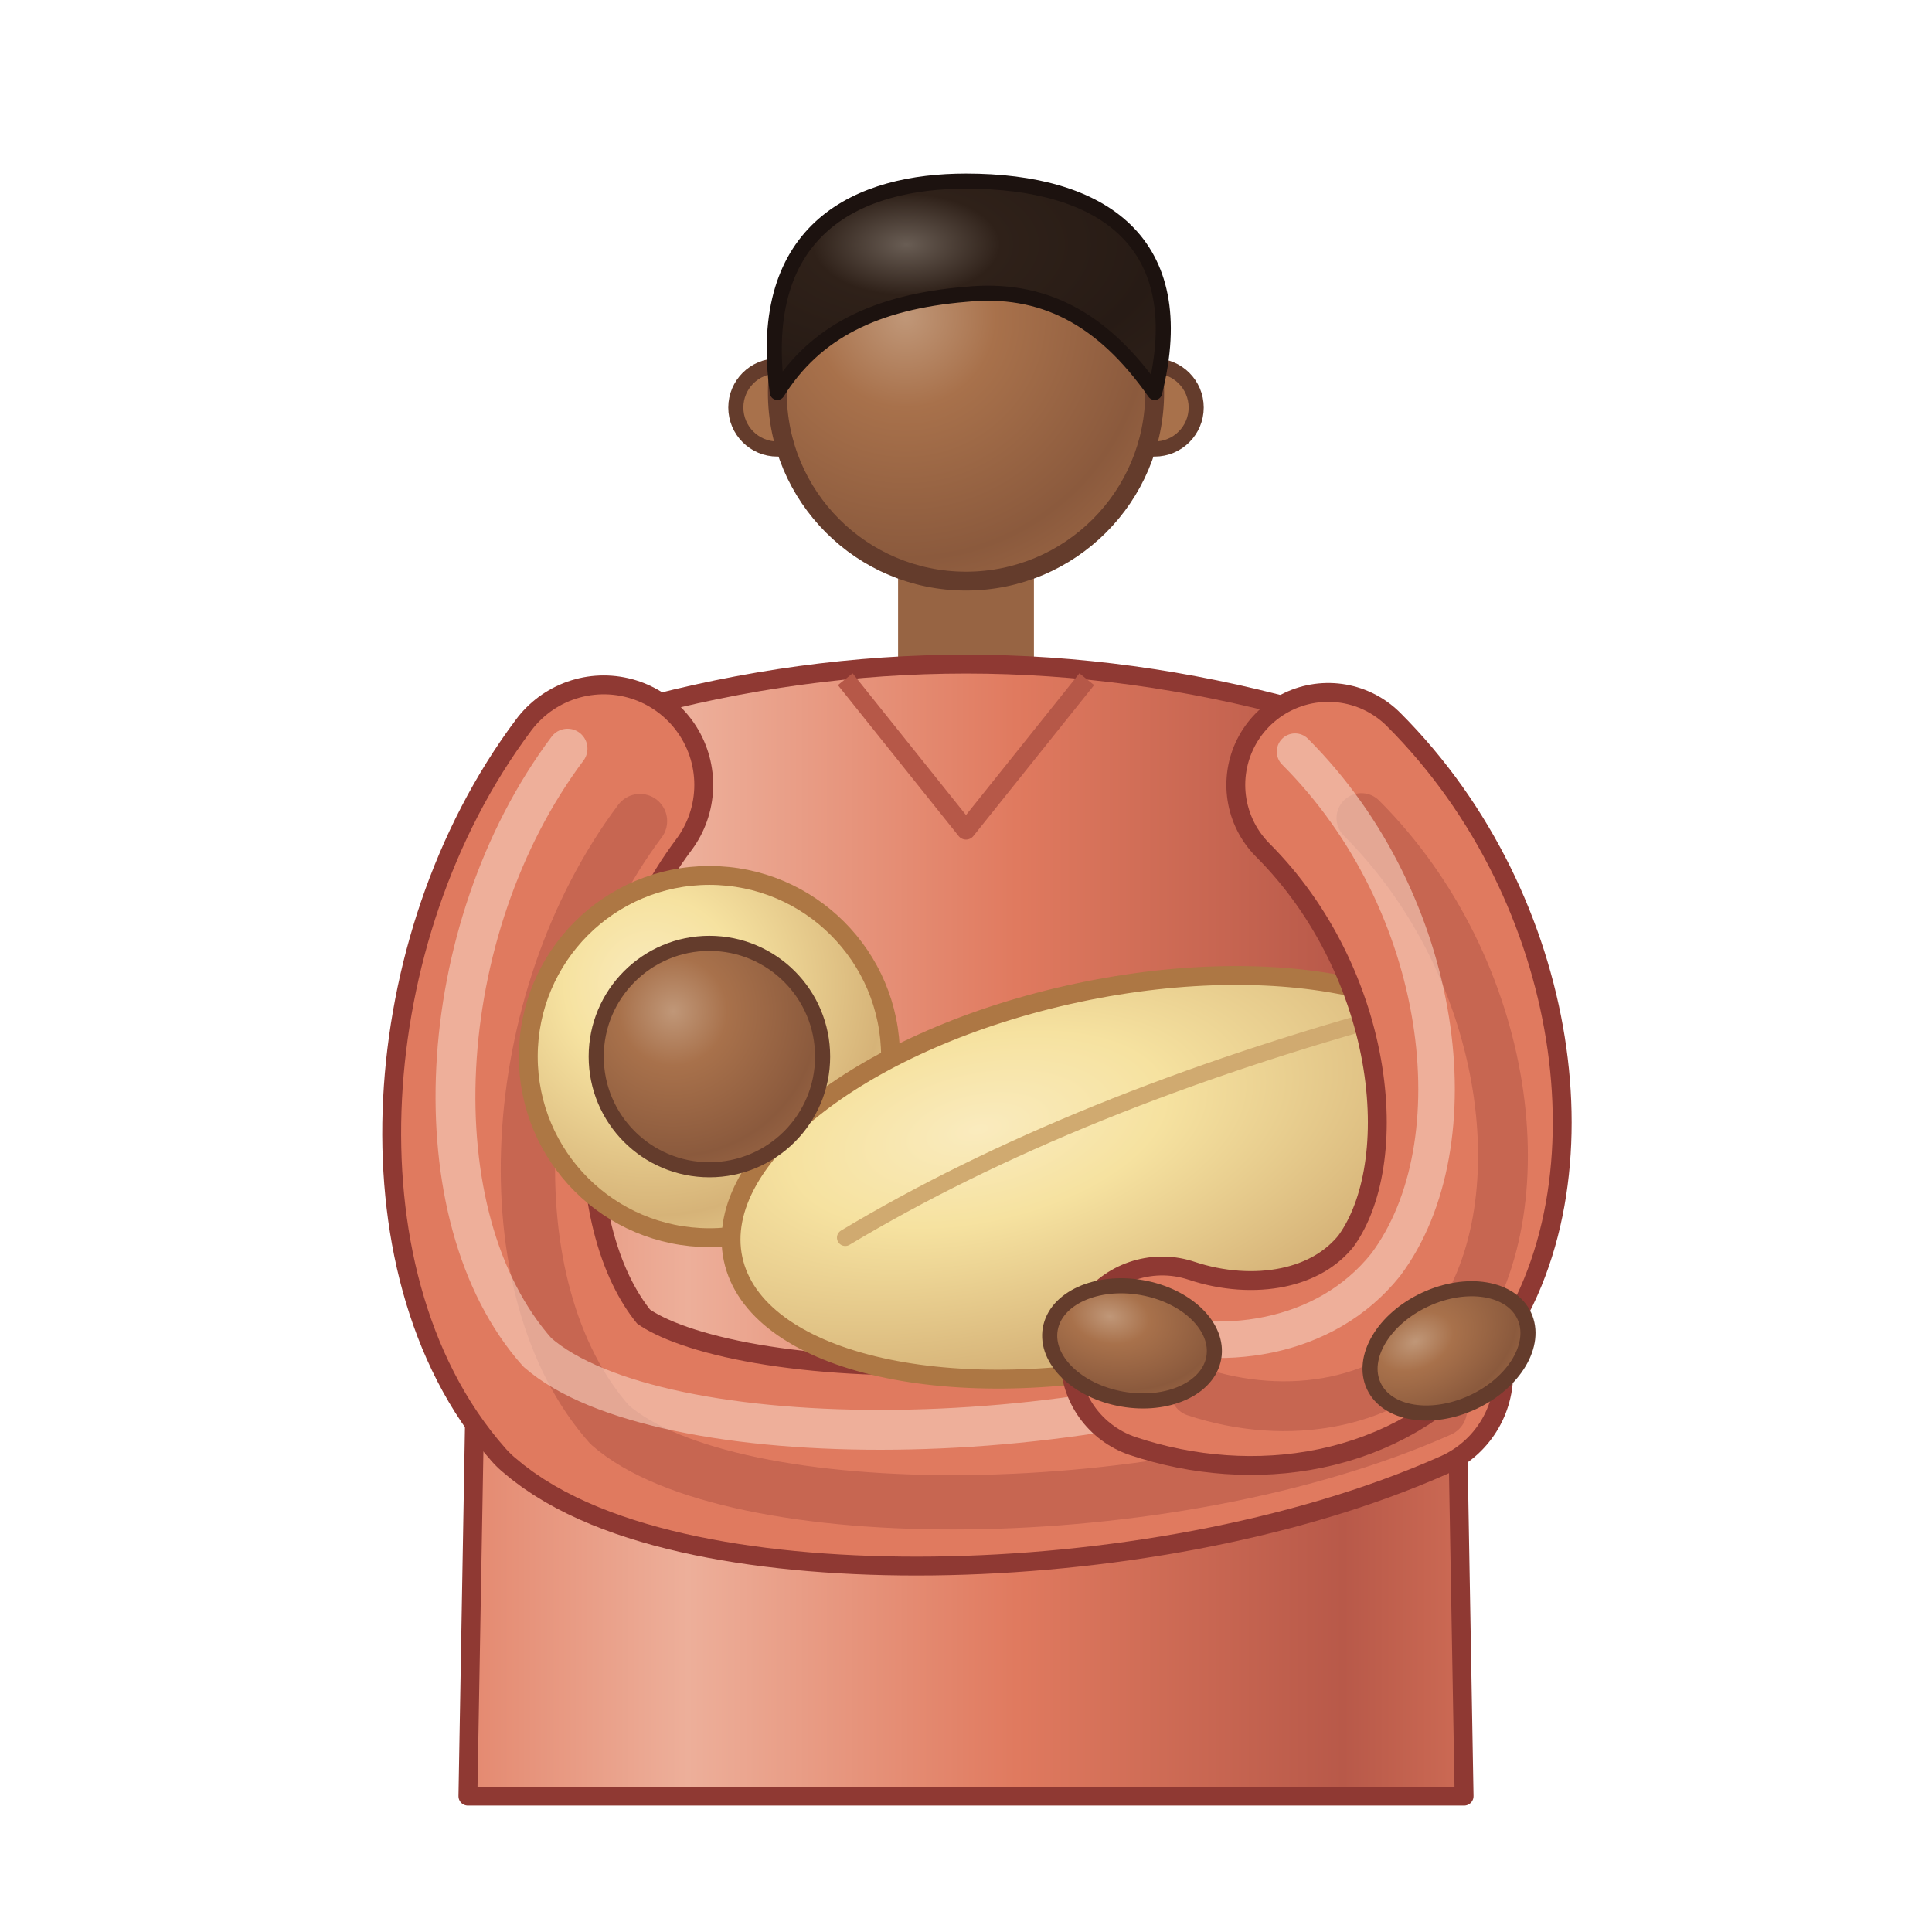
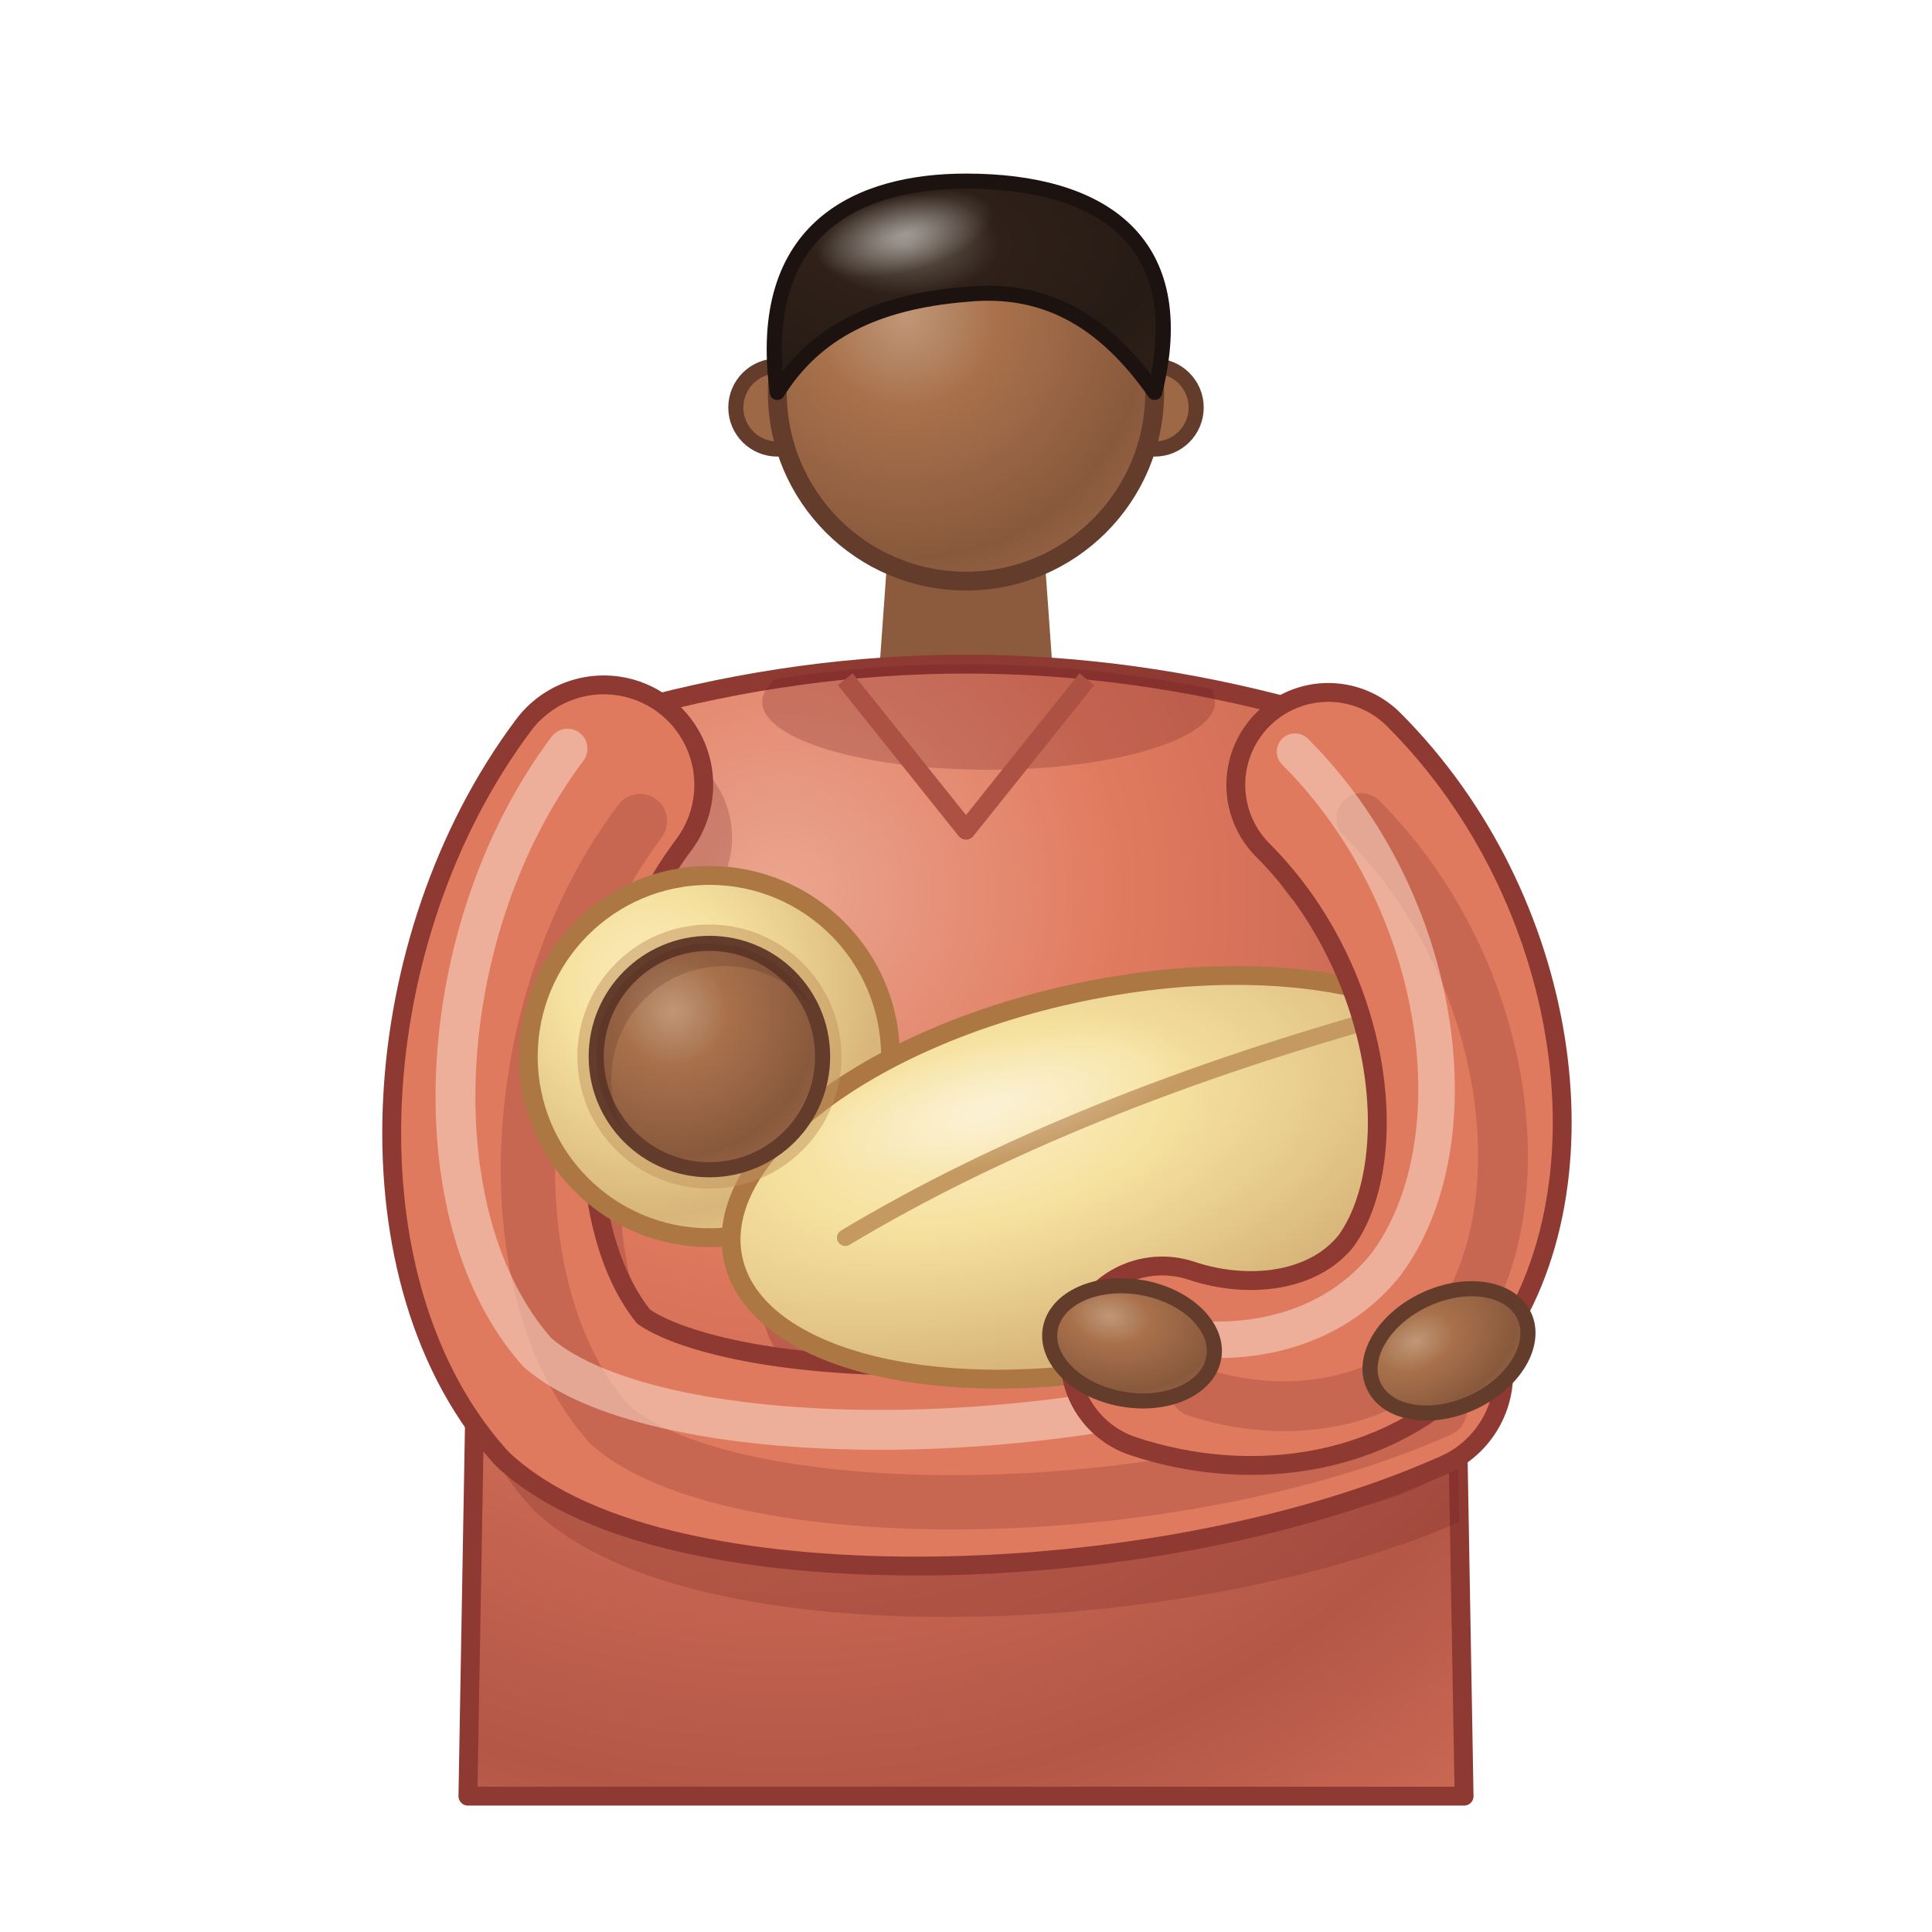
<svg xmlns="http://www.w3.org/2000/svg" viewBox="0 0 256 256" width="256" height="256" role="img" aria-labelledby="parent-and-baby-brown-title">
  <defs>
    <radialGradient id="parent-and-baby-brown-skin" cx="0.34" cy="0.3" r="0.8">
      <stop offset="0" stop-color="#c09778" />
      <stop offset="0.3" stop-color="#A8714B" />
-       <stop offset="0.8" stop-color="#8b5a3d" />
-       <stop offset="1" stop-color="#996544" />
+       <stop offset="0.8" stop-color="#89593d" />
+       <stop offset="1" stop-color="#986544" />
    </radialGradient>
    <radialGradient id="parent-and-baby-brown-hair" cx="0.34" cy="0.3" r="0.8">
-       <stop offset="0" stop-color="#695d54" />
+       <stop offset="0" stop-color="#6d6258" />
      <stop offset="0.3" stop-color="#2F2119" />
      <stop offset="0.8" stop-color="#271b15" />
      <stop offset="1" stop-color="#2b1e17" />
    </radialGradient>
-     <linearGradient id="parent-and-baby-brown-top" x1="0" y1="0" x2="1" y2="0">
-       <stop offset="0" stop-color="#e48970" />
-       <stop offset="0.22" stop-color="#edaf9a" />
-       <stop offset="0.55" stop-color="#E07A5F" />
-       <stop offset="0.88" stop-color="#b85949" />
-       <stop offset="1" stop-color="#cc6a54" />
-     </linearGradient>
+     <radialGradient id="parent-and-baby-brown-top" gradientUnits="userSpaceOnUse" cx="104" cy="118" r="150">
+       <stop offset="0" stop-color="#eba58f" />
+       <stop offset="0.3" stop-color="#E07A5F" />
+       <stop offset="0.8" stop-color="#b45747" />
+       <stop offset="1" stop-color="#ca6853" />
+     </radialGradient>
    <radialGradient id="parent-and-baby-brown-swaddle" cx="0.34" cy="0.3" r="0.8">
      <stop offset="0" stop-color="#faebbe" />
      <stop offset="0.3" stop-color="#F6E2A0" />
-       <stop offset="0.8" stop-color="#d6b378" />
-       <stop offset="1" stop-color="#e6cb8c" />
+       <stop offset="0.8" stop-color="#d8b57a" />
+       <stop offset="1" stop-color="#e7cc8d" />
    </radialGradient>
+     <radialGradient id="parent-and-baby-brown-gloss">
+       <stop offset="0" stop-color="#fff" stop-opacity="0.4" />
+       <stop offset="1" stop-color="#fff" stop-opacity="0" />
+     </radialGradient>
+     <clipPath id="parent-and-baby-brown-on-top">
+       <path d="M84 94Q128 82 172 94Q190 100 192 124L194 238H62L64 124Q66 100 84 94Z" />
+     </clipPath>
+     <clipPath id="parent-and-baby-brown-on-bundle">
+       <ellipse cx="148" cy="156" rx="52" ry="25" transform="rotate(-12 148 156)" />
+       <circle cx="94" cy="140" r="24" />
+     </clipPath>
+     <clipPath id="parent-and-baby-brown-in-face">
+       <circle cx="94" cy="140" r="15" />
+     </clipPath>
  </defs>
-   <rect x="119" y="70" width="18" height="22" fill="#976443" />
+   <path d="M118 68L138 68L140 96L116 96Z" fill="#8c5b3e" />
  <path d="M84 94Q128 82 172 94Q190 100 192 124L194 238H62L64 124Q66 100 84 94Z" fill="url(#parent-and-baby-brown-top)" stroke="#8f3933" stroke-width="2.5" stroke-linejoin="round" />
-   <path d="M112 90L128 110L144 90" fill="none" stroke="#b65848" stroke-width="2.5" stroke-linejoin="round" />
+   <g clip-path="url(#parent-and-baby-brown-on-top)">
+     <ellipse cx="131" cy="93" rx="30" ry="9" fill="#6a1b1f" opacity="0.24" />
+     <path d="M80 104C62 128 60 166 76 184C92 198 150 198 186 182" transform="translate(4 7)" fill="none" stroke="#6a1b1f" stroke-width="26" stroke-linecap="round" opacity="0.22" />
+     <path d="M176 104C196 124 200 156 188 172C180 182 166 184 154 180" transform="translate(4 7)" fill="none" stroke="#6a1b1f" stroke-width="24" stroke-linecap="round" opacity="0.22" />
+     <ellipse cx="152" cy="164" rx="52" ry="25" transform="rotate(-12 152 164)" fill="#6a1b1f" opacity="0.24" />
+   </g>
+   <path d="M112 90L128 110L144 90" fill="none" stroke="#ad5144" stroke-width="2.5" stroke-linejoin="round" />
  <path d="M80 104C62 128 60 166 76 184C92 198 150 198 186 182" fill="none" stroke-linecap="round" stroke-linejoin="round" stroke="#8f3933" stroke-width="29" />
  <path d="M80 104C62 128 60 166 76 184C92 198 150 198 186 182" fill="none" stroke-linecap="round" stroke-linejoin="round" stroke="#E07A5F" stroke-width="24" />
  <path d="M80 104C62 128 60 166 76 184C92 198 150 198 186 182" fill="none" stroke-linecap="round" stroke-linejoin="round" stroke="#ad5144" stroke-width="7.2" opacity="0.5" transform="translate(4.8 4.8)" />
  <path d="M80 104C62 128 60 166 76 184C92 198 150 198 186 182" fill="none" stroke-linecap="round" stroke-linejoin="round" stroke="#f6d2c2" stroke-width="5.28" opacity="0.6" transform="translate(-4.8 -4.8)" />
  <circle cx="94" cy="140" r="24" fill="url(#parent-and-baby-brown-swaddle)" stroke="#ad7744" stroke-width="2.5" />
  <ellipse cx="148" cy="156" rx="52" ry="25" transform="rotate(-12 148 156)" fill="url(#parent-and-baby-brown-swaddle)" stroke="#ad7744" stroke-width="2.5" />
+   <circle cx="94" cy="140" r="17.5" fill="#c1945d" opacity="0.5" />
  <circle cx="94" cy="140" r="15" fill="url(#parent-and-baby-brown-skin)" stroke="#643c2c" stroke-width="2" />
-   <path d="M112 164Q142 146 186 134" fill="none" stroke="#d0aa70" stroke-width="2.2" stroke-linecap="round" />
+   <circle cx="96" cy="143" r="18" fill="none" stroke="#45231e" stroke-width="6" opacity="0.2" clip-path="url(#parent-and-baby-brown-in-face)" />
+   <path d="M112 164Q142 146 186 134" fill="none" stroke="#c59a62" stroke-width="2.2" stroke-linecap="round" />
+   <g clip-path="url(#parent-and-baby-brown-on-bundle)">
+     <path d="M176 104C196 124 200 156 188 172C180 182 166 184 154 180" transform="translate(4 7)" fill="none" stroke="#8b4519" stroke-width="24" stroke-linecap="round" opacity="0.26" />
+     <ellipse cx="132" cy="146" rx="26" ry="8" transform="rotate(-14 132 146)" fill="url(#parent-and-baby-brown-gloss)" />
+   </g>
  <path d="M176 104C196 124 200 156 188 172C180 182 166 184 154 180" fill="none" stroke-linecap="round" stroke-linejoin="round" stroke="#8f3933" stroke-width="27" />
  <path d="M176 104C196 124 200 156 188 172C180 182 166 184 154 180" fill="none" stroke-linecap="round" stroke-linejoin="round" stroke="#E07A5F" stroke-width="22" />
  <path d="M176 104C196 124 200 156 188 172C180 182 166 184 154 180" fill="none" stroke-linecap="round" stroke-linejoin="round" stroke="#ad5144" stroke-width="6.6" opacity="0.5" transform="translate(4.4 4.4)" />
  <path d="M176 104C196 124 200 156 188 172C180 182 166 184 154 180" fill="none" stroke-linecap="round" stroke-linejoin="round" stroke="#f6d2c2" stroke-width="4.84" opacity="0.6" transform="translate(-4.4 -4.4)" />
  <ellipse cx="192" cy="179" rx="11" ry="7.5" transform="rotate(-25 192 179)" fill="url(#parent-and-baby-brown-skin)" stroke="#643c2c" stroke-width="2" />
  <ellipse cx="150" cy="178" rx="11" ry="7.5" transform="rotate(10 150 178)" fill="url(#parent-and-baby-brown-skin)" stroke="#643c2c" stroke-width="2" />
-   <circle cx="103" cy="54" r="5.5" fill="#A8714B" stroke="#643c2c" stroke-width="2" />
-   <circle cx="153" cy="54" r="5.5" fill="#A8714B" stroke="#643c2c" stroke-width="2" />
+   <circle cx="103" cy="54" r="5.5" fill="#9d6846" stroke="#643c2c" stroke-width="2" />
+   <circle cx="153" cy="54" r="5.5" fill="#9d6846" stroke="#643c2c" stroke-width="2" />
  <circle cx="128" cy="52" r="25" fill="url(#parent-and-baby-brown-skin)" stroke="#643c2c" stroke-width="2.5" />
  <path d="M103 52C100 30 114 24 128 24C146 24 158 32 153 52C146 42 138 38 128 39C116 40 108 44 103 52Z" fill="url(#parent-and-baby-brown-hair)" stroke="#1c120f" stroke-width="2" stroke-linejoin="round" />
+   <ellipse cx="120" cy="31" rx="12" ry="5" transform="rotate(-15 120 31)" fill="url(#parent-and-baby-brown-gloss)" />
</svg>
